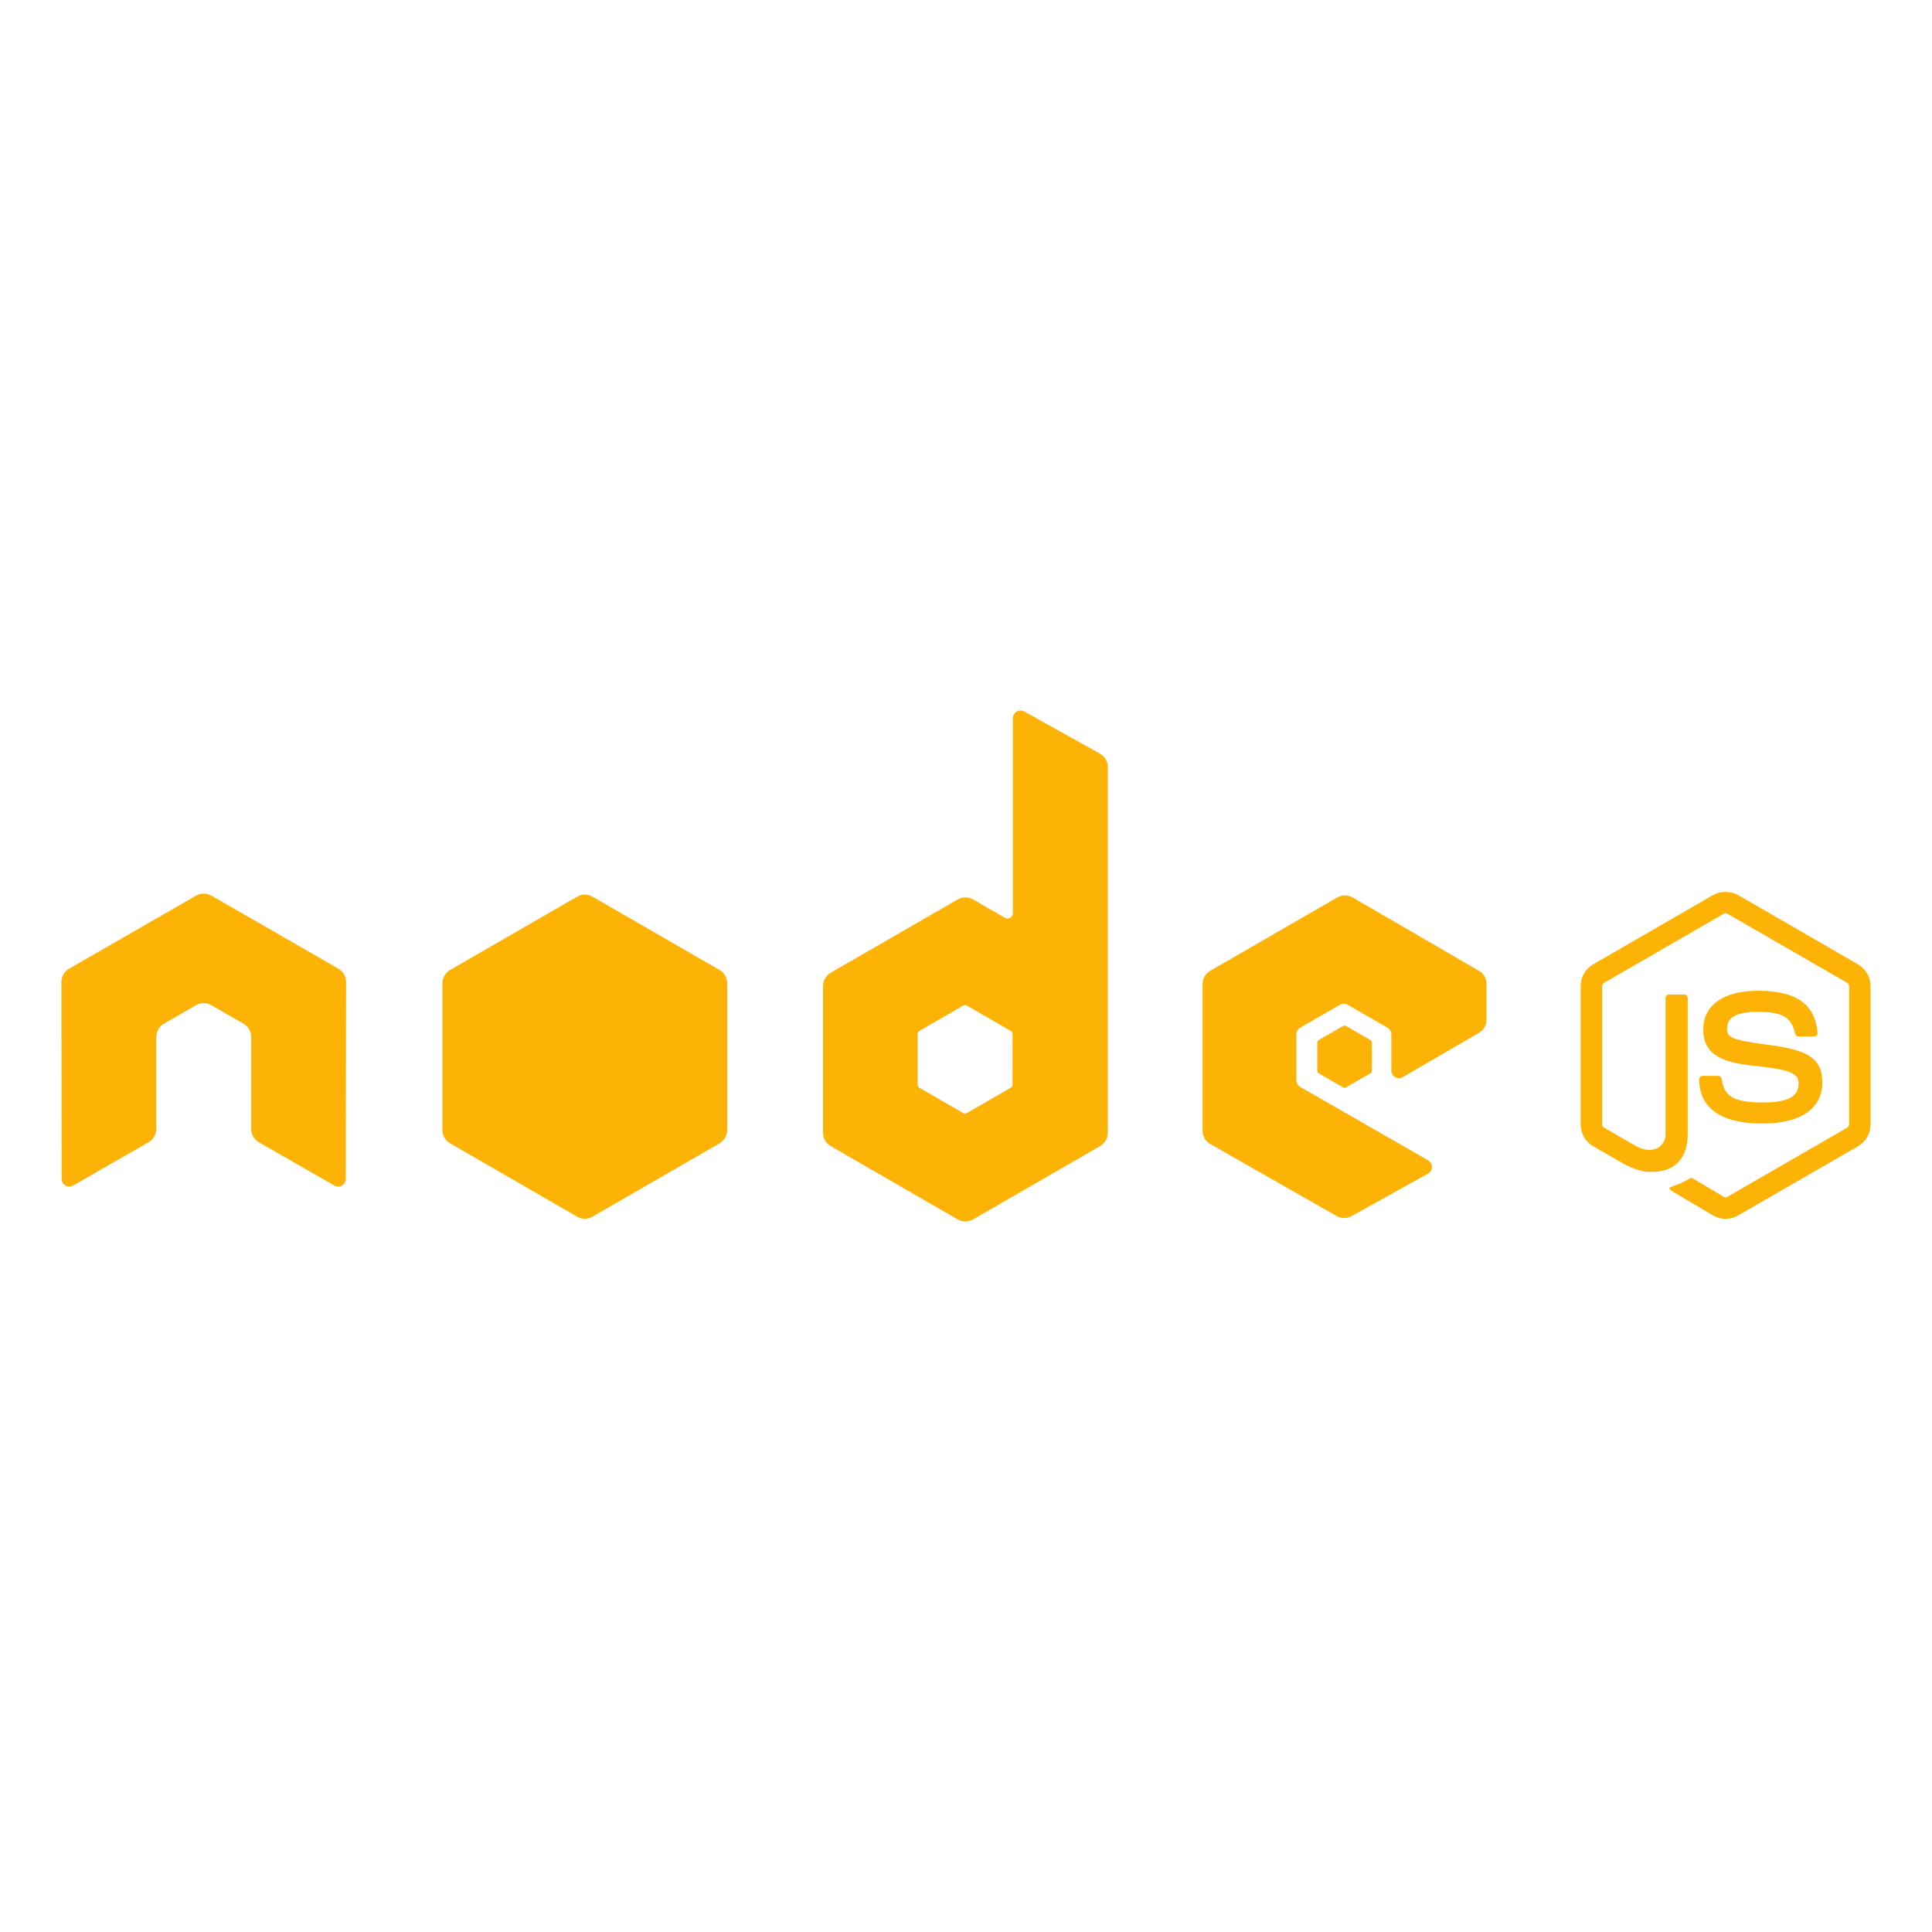
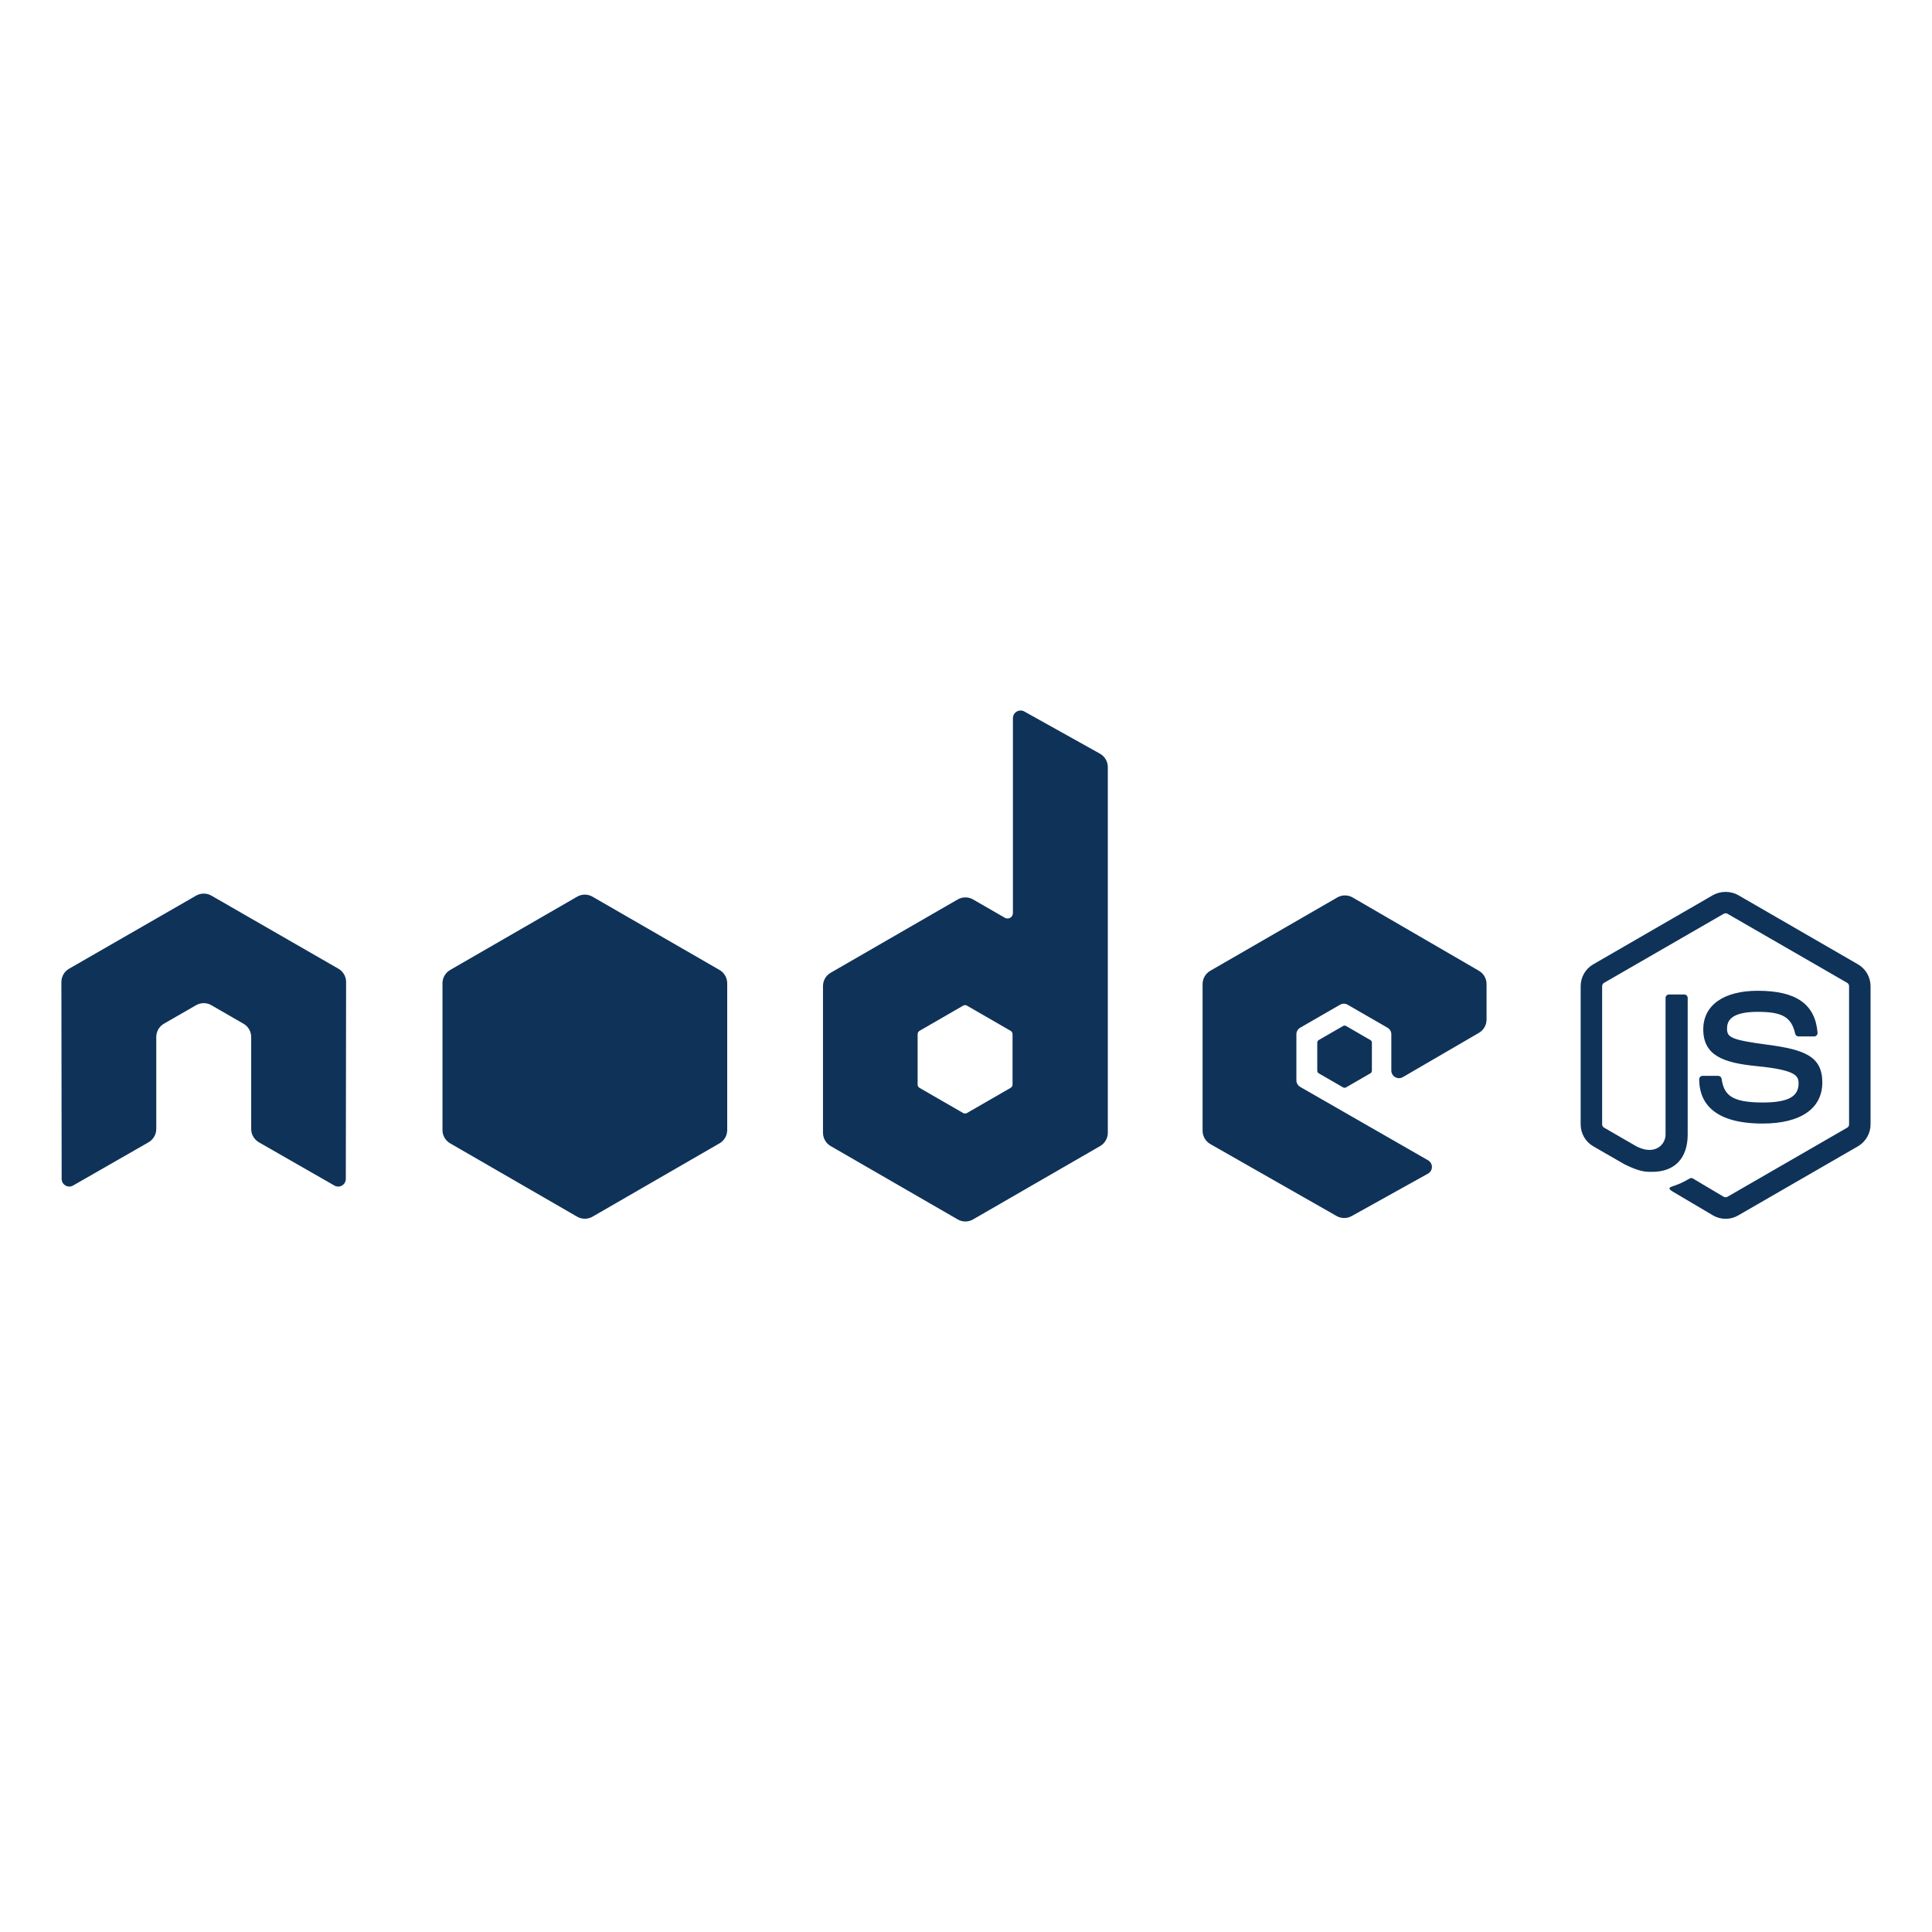
<svg xmlns="http://www.w3.org/2000/svg" viewBox="0 0 128 128">
-   <path fill="#fdb306" d="M114.325 80.749c-.29 0-.578-.076-.832-.224l-2.65-1.568c-.396-.221-.203-.3-.072-.345.528-.184.635-.227 1.198-.545.059-.033.136-.021.197.015l2.035 1.209c.074.041.179.041.246 0l7.937-4.581c.075-.042.122-.127.122-.215v-9.16c0-.09-.047-.173-.123-.219l-7.934-4.577c-.074-.042-.171-.042-.245 0l-7.933 4.578c-.076.045-.125.131-.125.218v9.16c0 .088.049.171.125.212l2.174 1.257c1.18.589 1.903-.105 1.903-.803v-9.045c0-.127.103-.228.23-.228h1.007c.125 0 .229.101.229.228v9.045c0 1.574-.857 2.477-2.35 2.477-.459 0-.82 0-1.828-.496l-2.081-1.198c-.515-.298-.832-.854-.832-1.448v-9.16c0-.595.317-1.15.832-1.446l7.937-4.587c.502-.283 1.169-.283 1.667 0l7.937 4.587c.514.297.833.852.833 1.446v9.16c0 .595-.319 1.148-.833 1.448l-7.937 4.582c-.252.147-.539.223-.834.223M116.778 74.438c-3.475 0-4.202-1.595-4.202-2.932 0-.126.103-.229.23-.229h1.026c.115 0 .21.082.228.194.154 1.045.617 1.572 2.718 1.572 1.671 0 2.383-.378 2.383-1.266 0-.512-.202-.891-2.8-1.146-2.172-.215-3.515-.694-3.515-2.433 0-1.601 1.35-2.557 3.612-2.557 2.543 0 3.801.883 3.96 2.777.006.064-.017.127-.06.176-.044.045-.104.073-.168.073h-1.031c-.107 0-.201-.075-.223-.179-.248-1.1-.848-1.451-2.479-1.451-1.825 0-2.037.637-2.037 1.112 0 .577.25.745 2.715 1.071 2.439.323 3.598.779 3.598 2.494.001 1.733-1.441 2.724-3.955 2.724M97.982 68.43c.313-.183.506-.517.506-.88v-2.354c0-.362-.192-.696-.506-.879l-8.364-4.856c-.315-.183-.703-.184-1.019-.002l-8.416 4.859c-.314.182-.508.517-.508.88v9.716c0 .365.196.703.514.884l8.363 4.765c.308.177.686.178.997.006l5.058-2.812c.161-.09.261-.258.262-.44.001-.184-.097-.354-.256-.445l-8.468-4.86c-.159-.091-.256-.259-.256-.44v-3.046c0-.182.097-.349.254-.439l2.637-1.52c.156-.091.35-.091.507 0l2.637 1.52c.158.091.255.258.255.439v2.396c0 .183.097.351.254.441.158.091.352.091.51-.001l5.039-2.932M88.984 67.974c.061-.034.135-.034.195 0l1.615.933c.06.035.097.1.097.169v1.865c0 .07-.037.134-.097.169l-1.615.932c-.06.035-.135.035-.195 0l-1.614-.932c-.061-.035-.098-.099-.098-.169v-1.865c0-.069.037-.134.098-.169l1.614-.933M67.083 71.854c0 .09-.048.174-.127.22l-2.89 1.666c-.079.046-.176.046-.254 0l-2.89-1.666c-.079-.046-.127-.13-.127-.22v-3.338c0-.09.049-.175.127-.221l2.89-1.668c.079-.047.176-.047.255 0l2.891 1.668c.078.046.126.131.126.221v3.338zm.781-24.716c-.157-.087-.349-.085-.505.006-.155.092-.251.258-.251.438v12.915c0 .126-.068.244-.177.308-.11.063-.246.063-.356 0l-2.108-1.215c-.314-.181-.701-.181-1.015 0l-8.418 4.858c-.315.182-.509.518-.509.881v9.719c0 .363.194.698.508.881l8.418 4.861c.314.182.702.182 1.017 0l8.42-4.861c.314-.183.508-.518.508-.881v-24.227c0-.368-.2-.708-.521-.888l-5.011-2.795M38.238 59.407c.314-.182.702-.182 1.016 0l8.418 4.857c.314.182.508.518.508.881v9.722c0 .363-.194.699-.508.881l-8.417 4.861c-.314.181-.702.181-1.017 0l-8.415-4.861c-.314-.182-.508-.518-.508-.881v-9.723c0-.362.194-.698.508-.88l8.415-4.857M22.93 65.064c0-.366-.192-.702-.508-.883l-8.415-4.843c-.144-.084-.303-.127-.464-.133h-.087c-.16.006-.32.049-.464.133l-8.416 4.843c-.313.181-.509.517-.509.883l.018 13.04c0 .182.095.351.254.439.156.094.349.094.505 0l5-2.864c.316-.188.509-.519.509-.882v-6.092c0-.364.192-.699.507-.881l2.13-1.226c.158-.093.332-.137.508-.137.174 0 .352.044.507.137l2.128 1.226c.315.182.509.517.509.881v6.092c0 .363.195.696.509.882l5 2.864c.157.094.353.094.508 0 .155-.089.252-.258.252-.439l.019-13.04" />
+   <path fill="#0f3259" d="M114.325 80.749c-.29 0-.578-.076-.832-.224l-2.65-1.568c-.396-.221-.203-.3-.072-.345.528-.184.635-.227 1.198-.545.059-.033.136-.021.197.015l2.035 1.209c.074.041.179.041.246 0l7.937-4.581c.075-.042.122-.127.122-.215v-9.16c0-.09-.047-.173-.123-.219l-7.934-4.577c-.074-.042-.171-.042-.245 0l-7.933 4.578c-.076.045-.125.131-.125.218v9.16c0 .088.049.171.125.212l2.174 1.257c1.18.589 1.903-.105 1.903-.803v-9.045c0-.127.103-.228.23-.228h1.007c.125 0 .229.101.229.228v9.045c0 1.574-.857 2.477-2.35 2.477-.459 0-.82 0-1.828-.496l-2.081-1.198c-.515-.298-.832-.854-.832-1.448v-9.16c0-.595.317-1.15.832-1.446l7.937-4.587c.502-.283 1.169-.283 1.667 0l7.937 4.587c.514.297.833.852.833 1.446v9.16c0 .595-.319 1.148-.833 1.448l-7.937 4.582c-.252.147-.539.223-.834.223M116.778 74.438c-3.475 0-4.202-1.595-4.202-2.932 0-.126.103-.229.23-.229h1.026c.115 0 .21.082.228.194.154 1.045.617 1.572 2.718 1.572 1.671 0 2.383-.378 2.383-1.266 0-.512-.202-.891-2.8-1.146-2.172-.215-3.515-.694-3.515-2.433 0-1.601 1.35-2.557 3.612-2.557 2.543 0 3.801.883 3.96 2.777.006.064-.017.127-.06.176-.044.045-.104.073-.168.073h-1.031c-.107 0-.201-.075-.223-.179-.248-1.1-.848-1.451-2.479-1.451-1.825 0-2.037.637-2.037 1.112 0 .577.25.745 2.715 1.071 2.439.323 3.598.779 3.598 2.494.001 1.733-1.441 2.724-3.955 2.724M97.982 68.43c.313-.183.506-.517.506-.88v-2.354c0-.362-.192-.696-.506-.879l-8.364-4.856c-.315-.183-.703-.184-1.019-.002l-8.416 4.859c-.314.182-.508.517-.508.88v9.716c0 .365.196.703.514.884l8.363 4.765c.308.177.686.178.997.006l5.058-2.812c.161-.09.261-.258.262-.44.001-.184-.097-.354-.256-.445l-8.468-4.86c-.159-.091-.256-.259-.256-.44v-3.046c0-.182.097-.349.254-.439l2.637-1.52c.156-.091.35-.091.507 0l2.637 1.52c.158.091.255.258.255.439v2.396c0 .183.097.351.254.441.158.091.352.091.51-.001l5.039-2.932M88.984 67.974c.061-.034.135-.034.195 0l1.615.933c.06.035.097.1.097.169v1.865c0 .07-.037.134-.097.169l-1.615.932c-.06.035-.135.035-.195 0l-1.614-.932c-.061-.035-.098-.099-.098-.169v-1.865c0-.069.037-.134.098-.169l1.614-.933M67.083 71.854c0 .09-.048.174-.127.22l-2.89 1.666c-.079.046-.176.046-.254 0l-2.89-1.666c-.079-.046-.127-.13-.127-.22v-3.338c0-.09.049-.175.127-.221l2.89-1.668c.079-.047.176-.047.255 0l2.891 1.668c.078.046.126.131.126.221v3.338zm.781-24.716c-.157-.087-.349-.085-.505.006-.155.092-.251.258-.251.438v12.915c0 .126-.068.244-.177.308-.11.063-.246.063-.356 0l-2.108-1.215c-.314-.181-.701-.181-1.015 0l-8.418 4.858c-.315.182-.509.518-.509.881v9.719c0 .363.194.698.508.881l8.418 4.861c.314.182.702.182 1.017 0l8.42-4.861c.314-.183.508-.518.508-.881v-24.227c0-.368-.2-.708-.521-.888l-5.011-2.795M38.238 59.407c.314-.182.702-.182 1.016 0l8.418 4.857c.314.182.508.518.508.881v9.722c0 .363-.194.699-.508.881l-8.417 4.861c-.314.181-.702.181-1.017 0l-8.415-4.861c-.314-.182-.508-.518-.508-.881v-9.723c0-.362.194-.698.508-.88l8.415-4.857M22.93 65.064c0-.366-.192-.702-.508-.883l-8.415-4.843c-.144-.084-.303-.127-.464-.133h-.087c-.16.006-.32.049-.464.133l-8.416 4.843c-.313.181-.509.517-.509.883l.018 13.04c0 .182.095.351.254.439.156.094.349.094.505 0l5-2.864c.316-.188.509-.519.509-.882v-6.092c0-.364.192-.699.507-.881l2.13-1.226c.158-.093.332-.137.508-.137.174 0 .352.044.507.137l2.128 1.226c.315.182.509.517.509.881v6.092c0 .363.195.696.509.882l5 2.864c.157.094.353.094.508 0 .155-.089.252-.258.252-.439l.019-13.04" />
</svg>
